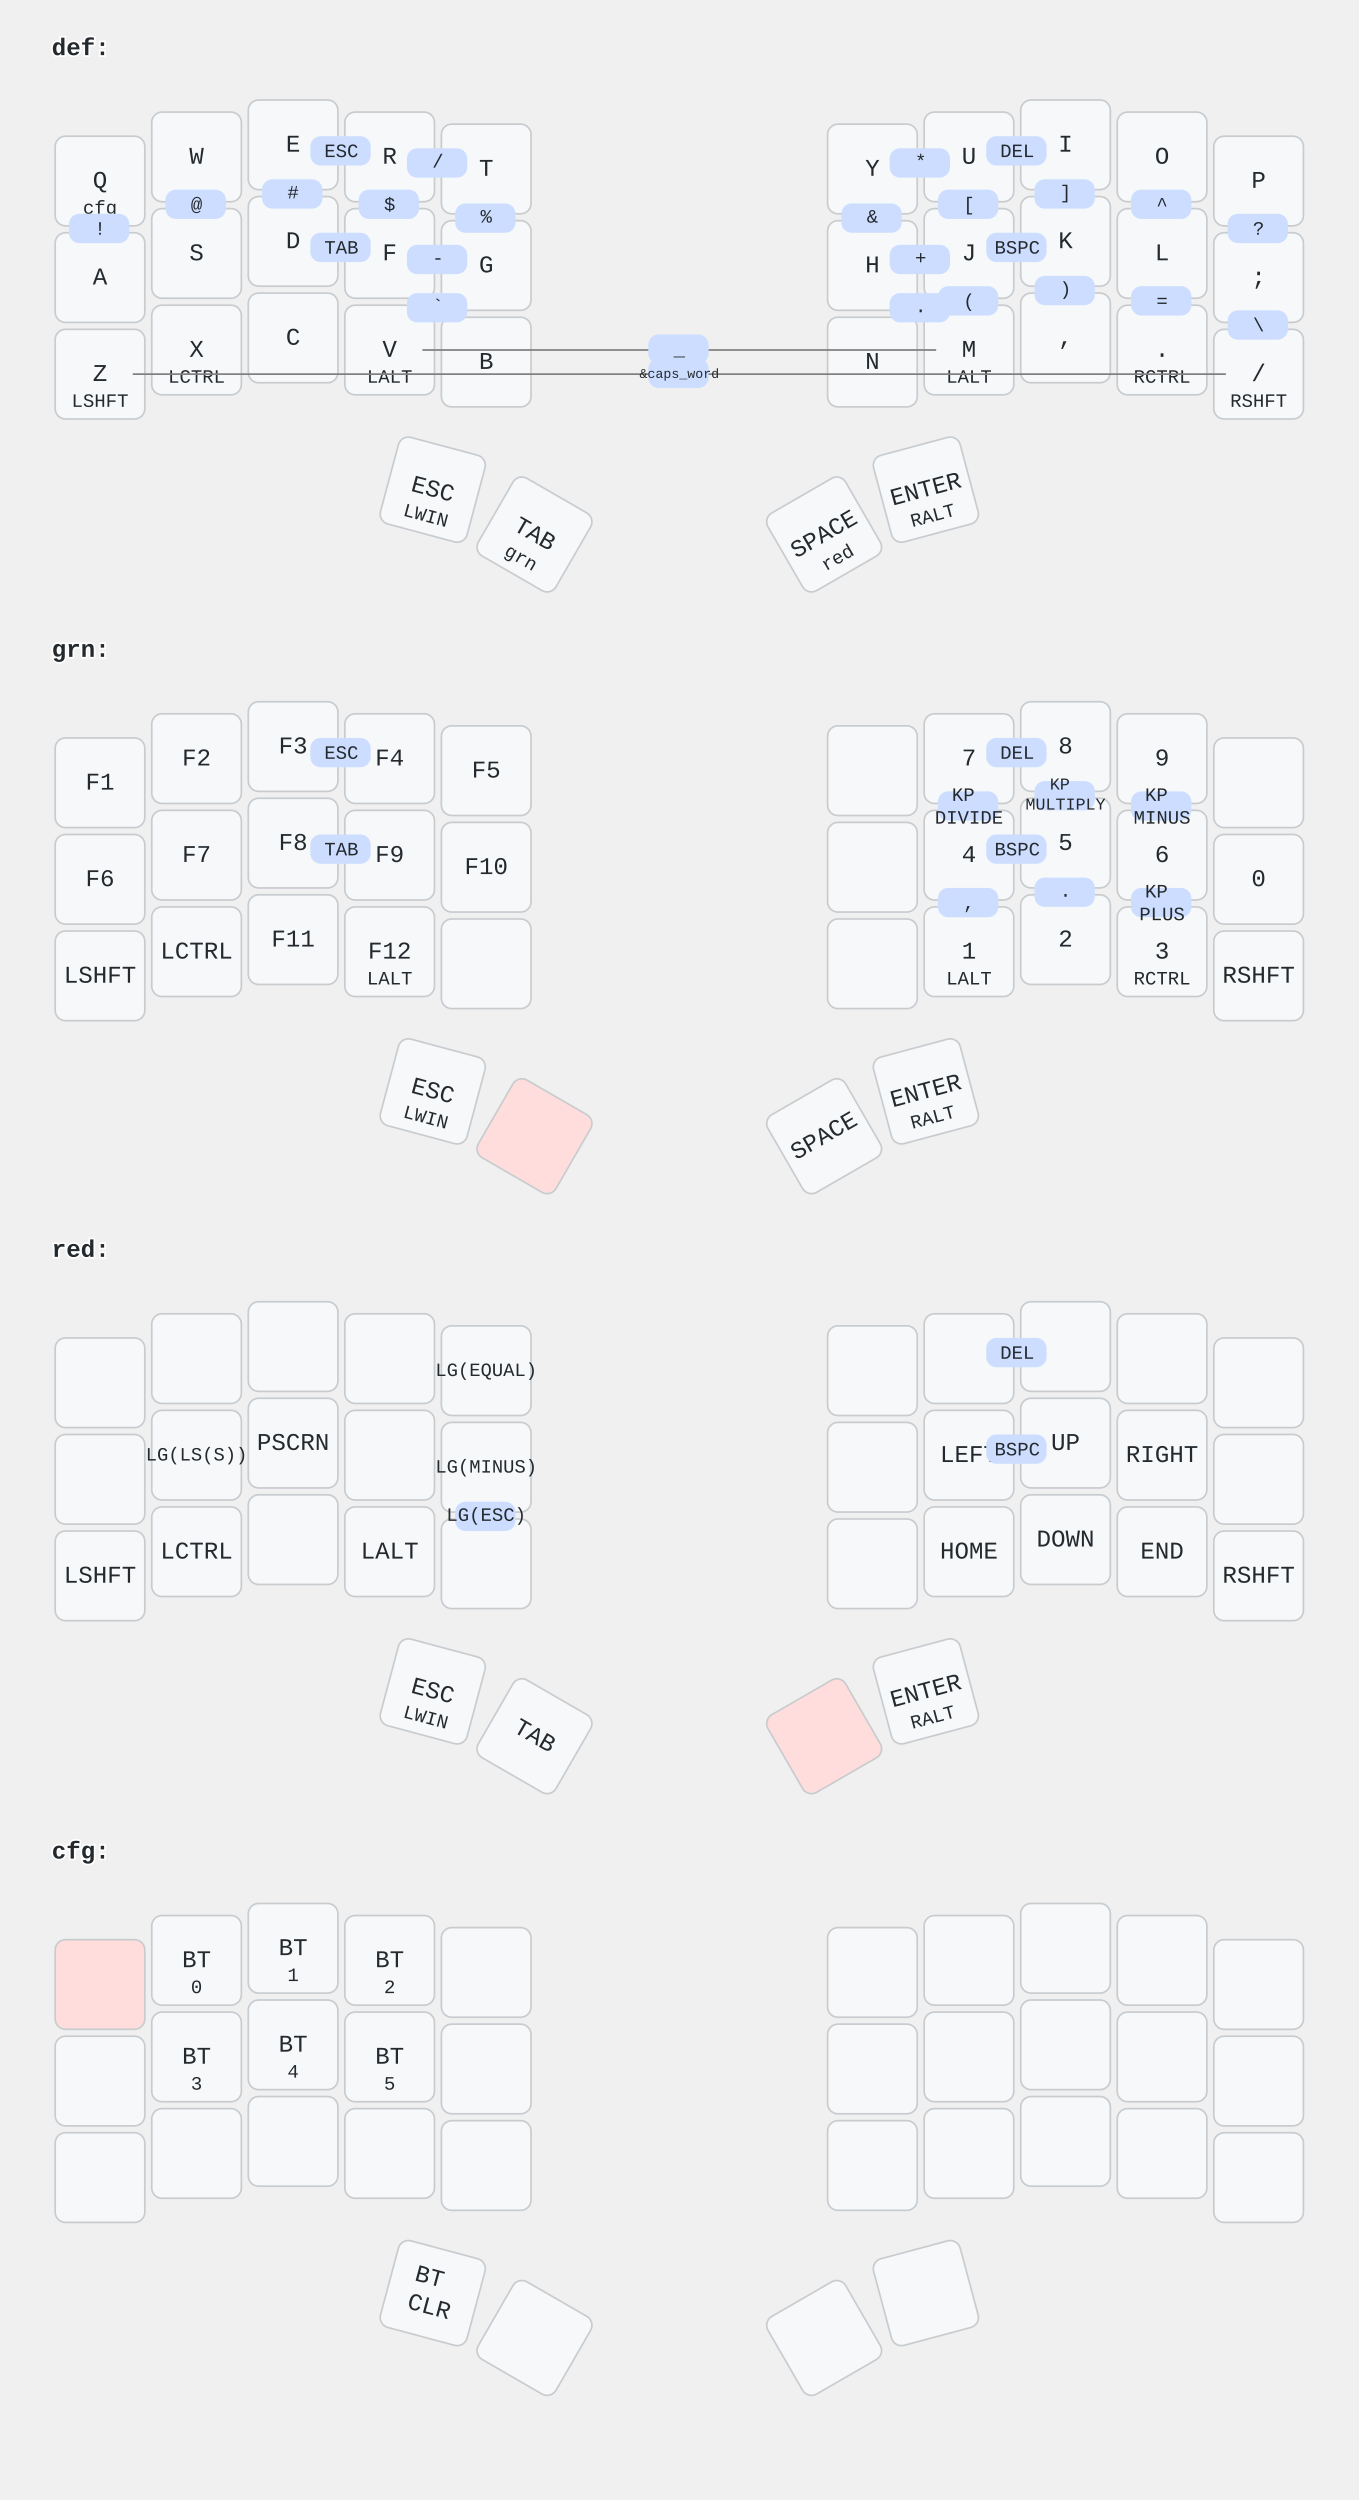
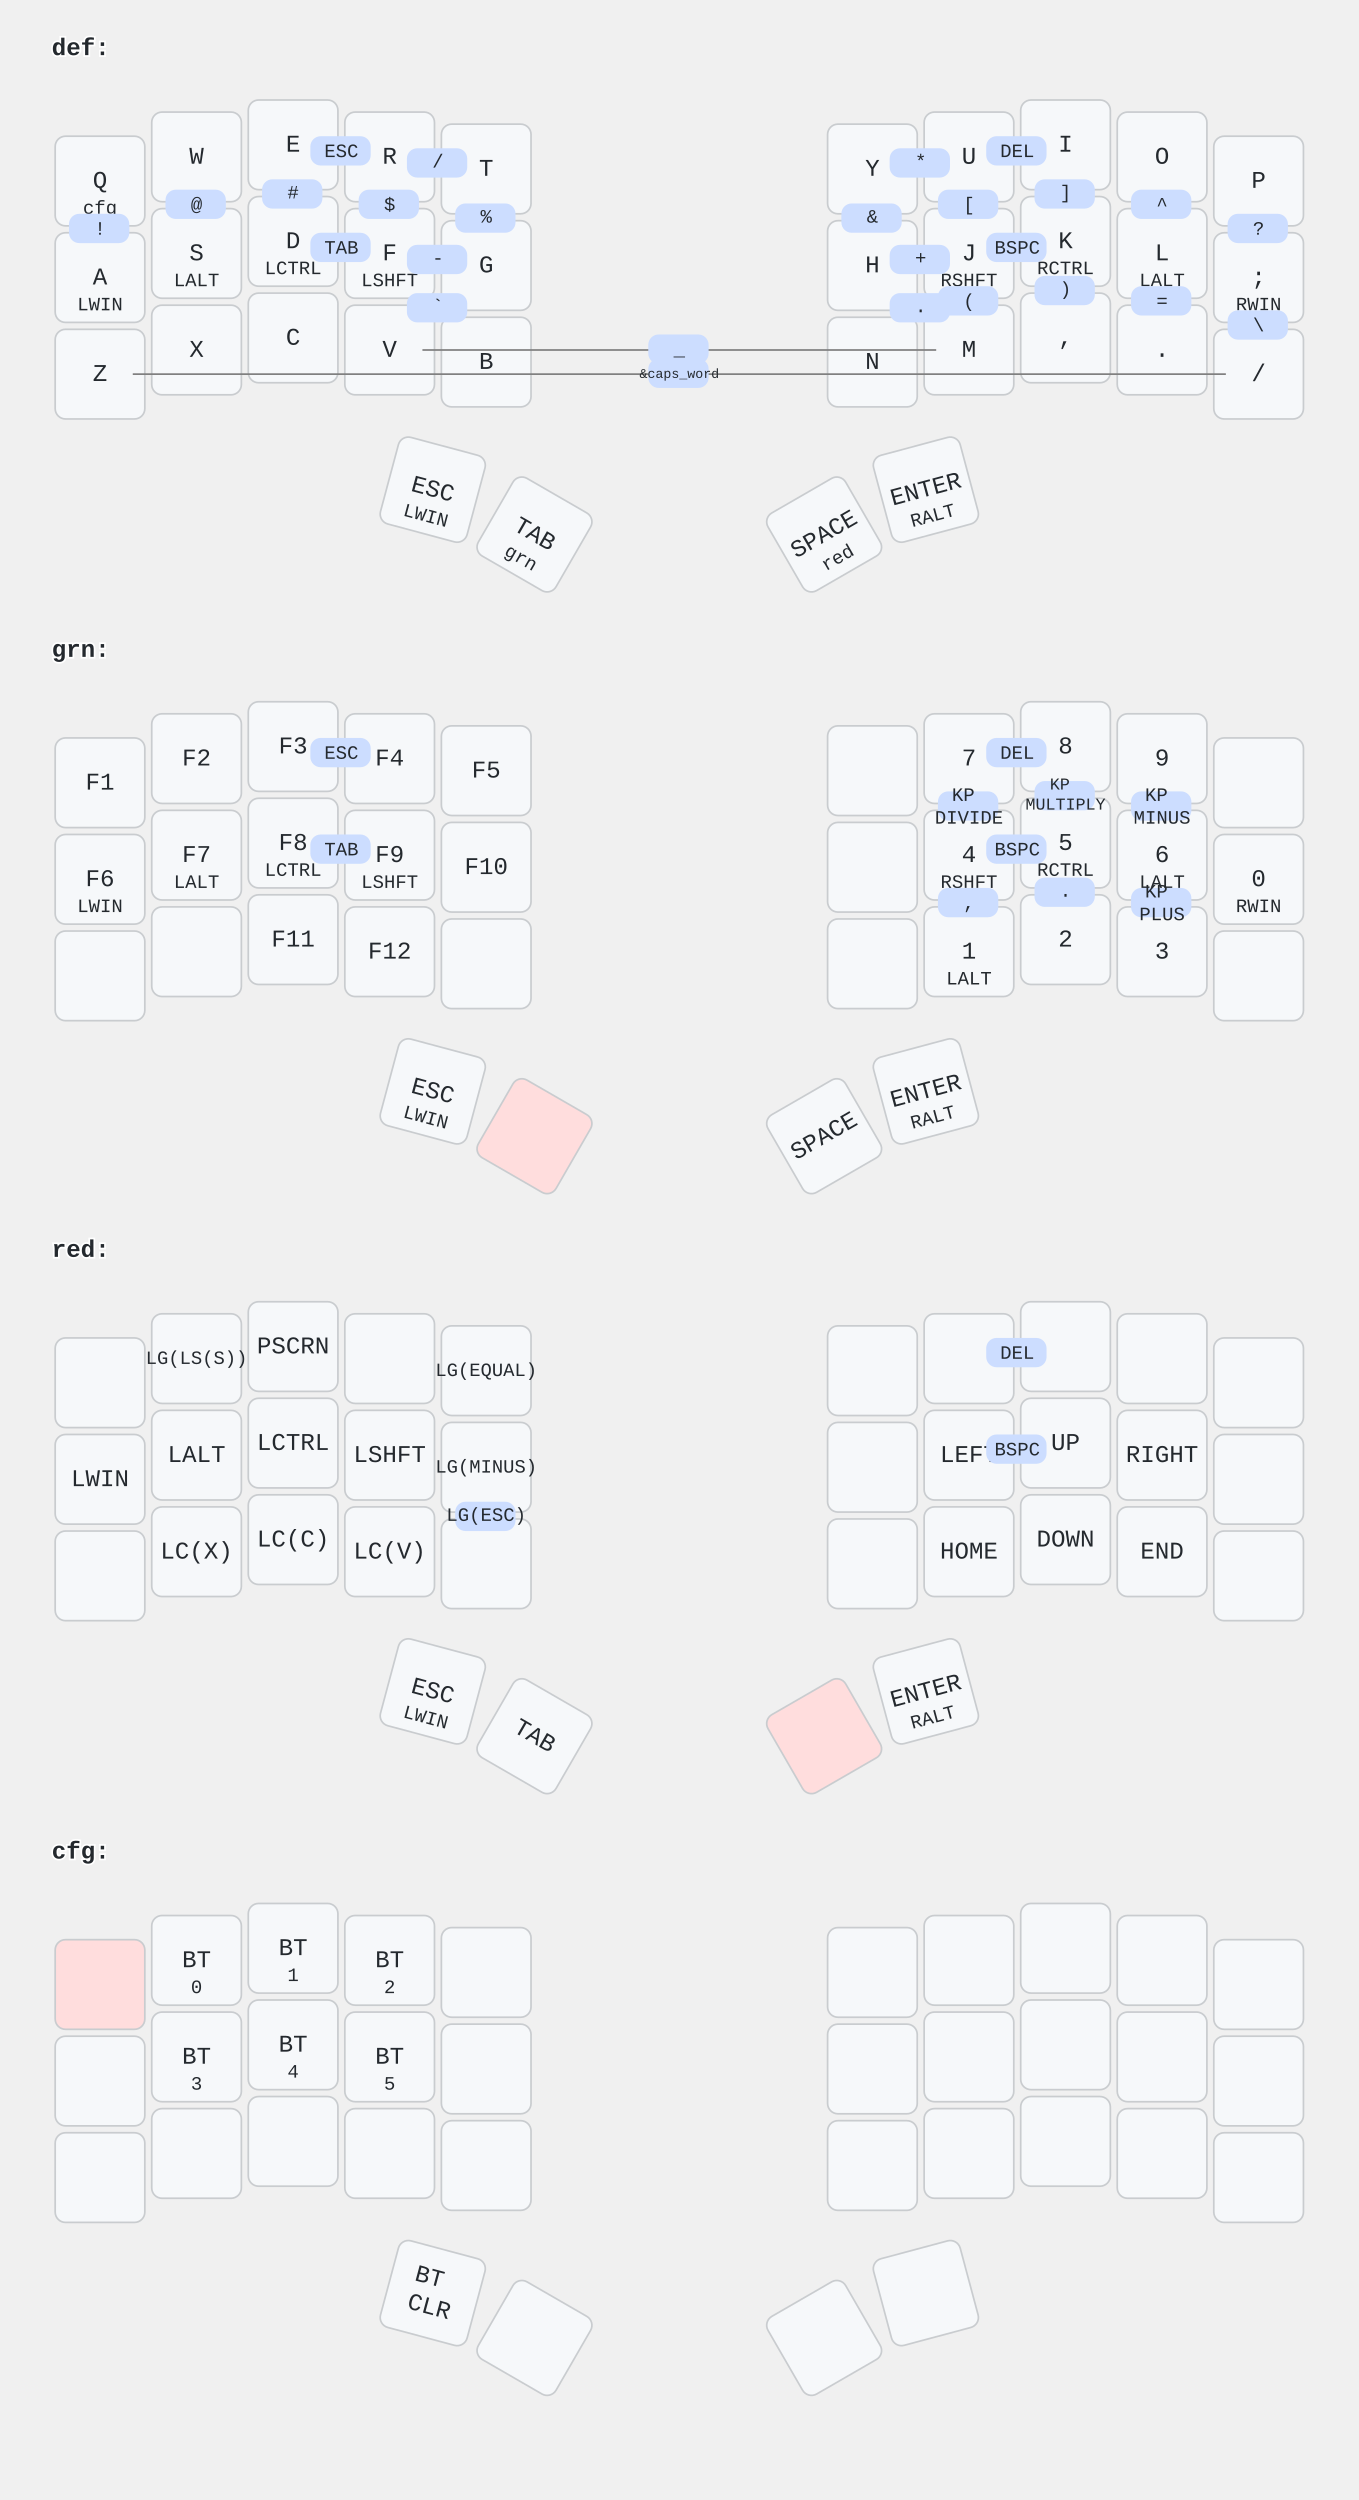
<svg xmlns="http://www.w3.org/2000/svg" width="788" height="1450" viewBox="0 0 788 1450" class="keymap">
  <style>/* inherit to force styles through use tags */
svg path {
    fill: inherit;
}

/* font and background color specifications */
svg.keymap {
    font-family: SFMono-Regular,Consolas,Liberation Mono,Menlo,monospace;
    font-size: 14px;
    font-kerning: normal;
    text-rendering: optimizeLegibility;
    fill: #24292e;
}

/* default key styling */
rect.key {
    fill: #f6f8fa;
    stroke: #c9cccf;
    stroke-width: 1;
}

/* default key side styling, only used is draw_key_sides is set */
rect.side {
    filter: brightness(90%);
}

/* color accent for combo boxes */
rect.combo, rect.combo-separate {
    fill: #cdf;
}

/* color accent for held keys */
rect.held, rect.combo.held {
    fill: #fdd;
}

/* color accent for ghost (optional) keys */
rect.ghost, rect.combo.ghost {
    stroke-dasharray: 4, 4;
    stroke-width: 2;
}

text {
    text-anchor: middle;
    dominant-baseline: middle;
}

/* styling for layer labels */
text.label {
    font-weight: bold;
    text-anchor: start;
    stroke: white;
    stroke-width: 2;
    paint-order: stroke;
}

/* styling for combo tap, and key hold/shifted label text */
text.combo, text.hold, text.shifted {
    font-size: 11px;
}

text.hold {
    text-anchor: middle;
    dominant-baseline: auto;
}

text.shifted {
    text-anchor: middle;
    dominant-baseline: hanging;
}

/* styling for hold/shifted label text in combo box */
text.combo.hold, text.combo.shifted {
    font-size: 8px;
}

/* lighter symbol for transparent keys */
text.trans {
    fill: #7b7e81;
}

/* styling for combo dendrons */
path.combo {
    stroke-width: 1;
    stroke: gray;
    fill: none;
}

/* Start Tabler Icons Cleanup */
/* cannot use height/width with glyphs */
.icon-tabler &gt; path {
    fill: inherit;
    stroke: inherit;
    stroke-width: 2;
}
/* hide tabler's default box */
.icon-tabler &gt; path[stroke="none"][fill="none"] {
    visibility: hidden;
}
/* End Tabler Icons Cleanup */
</style>
  <g transform="translate(30, 0)" class="layer-def">
    <text x="0" y="28" class="label">def:</text>
    <g transform="translate(0, 56)">
      <g transform="translate(28, 49)" class="key keypos-0">
        <rect rx="6" ry="6" x="-26" y="-26" width="52" height="52" class="key" />
        <text x="0" y="0" class="key tap">Q</text>
        <text x="0" y="19" class="key hold">cfg</text>
      </g>
      <g transform="translate(84, 35)" class="key keypos-1">
        <rect rx="6" ry="6" x="-26" y="-26" width="52" height="52" class="key" />
        <text x="0" y="0" class="key tap">W</text>
      </g>
      <g transform="translate(140, 28)" class="key keypos-2">
        <rect rx="6" ry="6" x="-26" y="-26" width="52" height="52" class="key" />
        <text x="0" y="0" class="key tap">E</text>
      </g>
      <g transform="translate(196, 35)" class="key keypos-3">
        <rect rx="6" ry="6" x="-26" y="-26" width="52" height="52" class="key" />
        <text x="0" y="0" class="key tap">R</text>
      </g>
      <g transform="translate(252, 42)" class="key keypos-4">
        <rect rx="6" ry="6" x="-26" y="-26" width="52" height="52" class="key" />
        <text x="0" y="0" class="key tap">T</text>
      </g>
      <g transform="translate(476, 42)" class="key keypos-5">
        <rect rx="6" ry="6" x="-26" y="-26" width="52" height="52" class="key" />
        <text x="0" y="0" class="key tap">Y</text>
      </g>
      <g transform="translate(532, 35)" class="key keypos-6">
        <rect rx="6" ry="6" x="-26" y="-26" width="52" height="52" class="key" />
        <text x="0" y="0" class="key tap">U</text>
      </g>
      <g transform="translate(588, 28)" class="key keypos-7">
        <rect rx="6" ry="6" x="-26" y="-26" width="52" height="52" class="key" />
        <text x="0" y="0" class="key tap">I</text>
      </g>
      <g transform="translate(644, 35)" class="key keypos-8">
        <rect rx="6" ry="6" x="-26" y="-26" width="52" height="52" class="key" />
        <text x="0" y="0" class="key tap">O</text>
      </g>
      <g transform="translate(700, 49)" class="key keypos-9">
        <rect rx="6" ry="6" x="-26" y="-26" width="52" height="52" class="key" />
        <text x="0" y="0" class="key tap">P</text>
      </g>
      <g transform="translate(28, 105)" class="key keypos-10">
        <rect rx="6" ry="6" x="-26" y="-26" width="52" height="52" class="key" />
        <text x="0" y="0" class="key tap">A</text>
+         <text x="0" y="19" class="key hold">LWIN</text>
      </g>
      <g transform="translate(84, 91)" class="key keypos-11">
        <rect rx="6" ry="6" x="-26" y="-26" width="52" height="52" class="key" />
        <text x="0" y="0" class="key tap">S</text>
+         <text x="0" y="19" class="key hold">LALT</text>
      </g>
      <g transform="translate(140, 84)" class="key keypos-12">
        <rect rx="6" ry="6" x="-26" y="-26" width="52" height="52" class="key" />
        <text x="0" y="0" class="key tap">D</text>
+         <text x="0" y="19" class="key hold">LCTRL</text>
      </g>
      <g transform="translate(196, 91)" class="key keypos-13">
        <rect rx="6" ry="6" x="-26" y="-26" width="52" height="52" class="key" />
        <text x="0" y="0" class="key tap">F</text>
+         <text x="0" y="19" class="key hold">LSHFT</text>
      </g>
      <g transform="translate(252, 98)" class="key keypos-14">
        <rect rx="6" ry="6" x="-26" y="-26" width="52" height="52" class="key" />
        <text x="0" y="0" class="key tap">G</text>
      </g>
      <g transform="translate(476, 98)" class="key keypos-15">
        <rect rx="6" ry="6" x="-26" y="-26" width="52" height="52" class="key" />
        <text x="0" y="0" class="key tap">H</text>
      </g>
      <g transform="translate(532, 91)" class="key keypos-16">
        <rect rx="6" ry="6" x="-26" y="-26" width="52" height="52" class="key" />
        <text x="0" y="0" class="key tap">J</text>
+         <text x="0" y="19" class="key hold">RSHFT</text>
      </g>
      <g transform="translate(588, 84)" class="key keypos-17">
        <rect rx="6" ry="6" x="-26" y="-26" width="52" height="52" class="key" />
        <text x="0" y="0" class="key tap">K</text>
+         <text x="0" y="19" class="key hold">RCTRL</text>
      </g>
      <g transform="translate(644, 91)" class="key keypos-18">
        <rect rx="6" ry="6" x="-26" y="-26" width="52" height="52" class="key" />
        <text x="0" y="0" class="key tap">L</text>
+         <text x="0" y="19" class="key hold">LALT</text>
      </g>
      <g transform="translate(700, 105)" class="key keypos-19">
        <rect rx="6" ry="6" x="-26" y="-26" width="52" height="52" class="key" />
        <text x="0" y="0" class="key tap">;</text>
+         <text x="0" y="19" class="key hold">RWIN</text>
      </g>
      <g transform="translate(28, 161)" class="key keypos-20">
        <rect rx="6" ry="6" x="-26" y="-26" width="52" height="52" class="key" />
        <text x="0" y="0" class="key tap">Z</text>
-         <text x="0" y="19" class="key hold">LSHFT</text>
      </g>
      <g transform="translate(84, 147)" class="key keypos-21">
        <rect rx="6" ry="6" x="-26" y="-26" width="52" height="52" class="key" />
        <text x="0" y="0" class="key tap">X</text>
-         <text x="0" y="19" class="key hold">LCTRL</text>
      </g>
      <g transform="translate(140, 140)" class="key keypos-22">
        <rect rx="6" ry="6" x="-26" y="-26" width="52" height="52" class="key" />
        <text x="0" y="0" class="key tap">C</text>
      </g>
      <g transform="translate(196, 147)" class="key keypos-23">
        <rect rx="6" ry="6" x="-26" y="-26" width="52" height="52" class="key" />
        <text x="0" y="0" class="key tap">V</text>
-         <text x="0" y="19" class="key hold">LALT</text>
      </g>
      <g transform="translate(252, 154)" class="key keypos-24">
        <rect rx="6" ry="6" x="-26" y="-26" width="52" height="52" class="key" />
        <text x="0" y="0" class="key tap">B</text>
      </g>
      <g transform="translate(476, 154)" class="key keypos-25">
        <rect rx="6" ry="6" x="-26" y="-26" width="52" height="52" class="key" />
        <text x="0" y="0" class="key tap">N</text>
      </g>
      <g transform="translate(532, 147)" class="key keypos-26">
        <rect rx="6" ry="6" x="-26" y="-26" width="52" height="52" class="key" />
        <text x="0" y="0" class="key tap">M</text>
-         <text x="0" y="19" class="key hold">LALT</text>
      </g>
      <g transform="translate(588, 140)" class="key keypos-27">
        <rect rx="6" ry="6" x="-26" y="-26" width="52" height="52" class="key" />
        <text x="0" y="0" class="key tap">,</text>
      </g>
      <g transform="translate(644, 147)" class="key keypos-28">
        <rect rx="6" ry="6" x="-26" y="-26" width="52" height="52" class="key" />
        <text x="0" y="0" class="key tap">.</text>
-         <text x="0" y="19" class="key hold">RCTRL</text>
      </g>
      <g transform="translate(700, 161)" class="key keypos-29">
        <rect rx="6" ry="6" x="-26" y="-26" width="52" height="52" class="key" />
        <text x="0" y="0" class="key tap">/</text>
-         <text x="0" y="19" class="key hold">RSHFT</text>
      </g>
      <g transform="translate(221, 228) rotate(15.0)" class="key keypos-30">
        <rect rx="6" ry="6" x="-26" y="-26" width="52" height="52" class="key" />
        <text x="0" y="0" class="key tap">ESC</text>
        <text x="0" y="19" class="key hold">LWIN</text>
      </g>
      <g transform="translate(280, 254) rotate(30.0)" class="key keypos-31">
        <rect rx="6" ry="6" x="-26" y="-26" width="52" height="52" class="key" />
        <text x="0" y="0" class="key tap">TAB</text>
        <text x="0" y="19" class="key hold">grn</text>
      </g>
      <g transform="translate(448, 254) rotate(-30.0)" class="key keypos-32">
        <rect rx="6" ry="6" x="-26" y="-26" width="52" height="52" class="key" />
        <text x="0" y="0" class="key tap">SPACE</text>
        <text x="0" y="19" class="key hold">red</text>
      </g>
      <g transform="translate(507, 228) rotate(-15.0)" class="key keypos-33">
        <rect rx="6" ry="6" x="-26" y="-26" width="52" height="52" class="key" />
        <text x="0" y="0" class="key tap">ENTER</text>
        <text x="0" y="19" class="key hold">RALT</text>
      </g>
      <g class="combo combopos-0">
        <path d="M364,161 l-317,0" class="combo" />
        <path d="M364,161 l317,0" class="combo" />
        <rect rx="6" ry="6" x="346" y="152" width="35" height="17" class="combo" />
        <text x="364" y="161" class="combo tap">
          <tspan style="font-size: 70%">&amp;caps_word</tspan>
        </text>
      </g>
      <g class="combo combopos-1">
        <path d="M364,147 l-149,0" class="combo" />
        <path d="M364,147 l149,0" class="combo" />
        <rect rx="6" ry="6" x="346" y="138" width="35" height="17" class="combo" />
        <text x="364" y="147" class="combo tap">_</text>
      </g>
      <g class="combo combopos-2">
        <rect rx="6" ry="6" x="150" y="23" width="35" height="17" class="combo" />
        <text x="168" y="32" class="combo tap">ESC</text>
      </g>
      <g class="combo combopos-3">
        <rect rx="6" ry="6" x="150" y="79" width="35" height="17" class="combo" />
        <text x="168" y="88" class="combo tap">TAB</text>
      </g>
      <g class="combo combopos-4">
        <rect rx="6" ry="6" x="542" y="23" width="35" height="17" class="combo" />
        <text x="560" y="32" class="combo tap">DEL</text>
      </g>
      <g class="combo combopos-5">
        <rect rx="6" ry="6" x="542" y="79" width="35" height="17" class="combo" />
        <text x="560" y="88" class="combo tap">BSPC</text>
      </g>
      <g class="combo combopos-6">
        <rect rx="6" ry="6" x="514" y="54" width="35" height="17" class="combo" />
        <text x="532" y="63" class="combo tap">[</text>
      </g>
      <g class="combo combopos-7">
        <rect rx="6" ry="6" x="570" y="48" width="35" height="17" class="combo" />
        <text x="588" y="56" class="combo tap">]</text>
      </g>
      <g class="combo combopos-8">
        <rect rx="6" ry="6" x="514" y="110" width="35" height="17" class="combo" />
        <text x="532" y="119" class="combo tap">(</text>
      </g>
      <g class="combo combopos-9">
        <rect rx="6" ry="6" x="570" y="104" width="35" height="17" class="combo" />
        <text x="588" y="112" class="combo tap">)</text>
      </g>
      <g class="combo combopos-10">
        <rect rx="6" ry="6" x="10" y="68" width="35" height="17" class="combo" />
        <text x="28" y="77" class="combo tap">!</text>
      </g>
      <g class="combo combopos-11">
        <rect rx="6" ry="6" x="66" y="54" width="35" height="17" class="combo" />
        <text x="84" y="63" class="combo tap">@</text>
      </g>
      <g class="combo combopos-12">
        <rect rx="6" ry="6" x="122" y="48" width="35" height="17" class="combo" />
        <text x="140" y="56" class="combo tap">#</text>
      </g>
      <g class="combo combopos-13">
        <rect rx="6" ry="6" x="178" y="54" width="35" height="17" class="combo" />
        <text x="196" y="63" class="combo tap">$</text>
      </g>
      <g class="combo combopos-14">
        <rect rx="6" ry="6" x="234" y="62" width="35" height="17" class="combo" />
        <text x="252" y="70" class="combo tap">%</text>
      </g>
      <g class="combo combopos-15">
        <rect rx="6" ry="6" x="458" y="62" width="35" height="17" class="combo" />
        <text x="476" y="70" class="combo tap">&amp;</text>
      </g>
      <g class="combo combopos-16">
        <rect rx="6" ry="6" x="626" y="54" width="35" height="17" class="combo" />
        <text x="644" y="63" class="combo tap">^</text>
      </g>
      <g class="combo combopos-17">
        <rect rx="6" ry="6" x="682" y="68" width="35" height="17" class="combo" />
        <text x="700" y="77" class="combo tap">?</text>
      </g>
      <g class="combo combopos-18">
        <rect rx="6" ry="6" x="626" y="110" width="35" height="17" class="combo" />
        <text x="644" y="119" class="combo tap">=</text>
      </g>
      <g class="combo combopos-19">
        <rect rx="6" ry="6" x="682" y="124" width="35" height="17" class="combo" />
        <text x="700" y="133" class="combo tap">\</text>
      </g>
      <g class="combo combopos-20">
        <rect rx="6" ry="6" x="206" y="30" width="35" height="17" class="combo" />
        <text x="224" y="38" class="combo tap">/</text>
      </g>
      <g class="combo combopos-21">
        <rect rx="6" ry="6" x="486" y="30" width="35" height="17" class="combo" />
        <text x="504" y="38" class="combo tap">*</text>
      </g>
      <g class="combo combopos-22">
        <rect rx="6" ry="6" x="206" y="86" width="35" height="17" class="combo" />
        <text x="224" y="94" class="combo tap">-</text>
      </g>
      <g class="combo combopos-23">
        <rect rx="6" ry="6" x="486" y="86" width="35" height="17" class="combo" />
        <text x="504" y="94" class="combo tap">+</text>
      </g>
      <g class="combo combopos-24">
        <rect rx="6" ry="6" x="206" y="114" width="35" height="17" class="combo" />
        <text x="224" y="122" class="combo tap">`</text>
      </g>
      <g class="combo combopos-25">
        <rect rx="6" ry="6" x="486" y="114" width="35" height="17" class="combo" />
        <text x="504" y="122" class="combo tap">.</text>
      </g>
    </g>
  </g>
  <g transform="translate(30, 349)" class="layer-grn">
    <text x="0" y="28" class="label">grn:</text>
    <g transform="translate(0, 56)">
      <g transform="translate(28, 49)" class="key keypos-0">
        <rect rx="6" ry="6" x="-26" y="-26" width="52" height="52" class="key" />
        <text x="0" y="0" class="key tap">F1</text>
      </g>
      <g transform="translate(84, 35)" class="key keypos-1">
        <rect rx="6" ry="6" x="-26" y="-26" width="52" height="52" class="key" />
        <text x="0" y="0" class="key tap">F2</text>
      </g>
      <g transform="translate(140, 28)" class="key keypos-2">
        <rect rx="6" ry="6" x="-26" y="-26" width="52" height="52" class="key" />
        <text x="0" y="0" class="key tap">F3</text>
      </g>
      <g transform="translate(196, 35)" class="key keypos-3">
        <rect rx="6" ry="6" x="-26" y="-26" width="52" height="52" class="key" />
        <text x="0" y="0" class="key tap">F4</text>
      </g>
      <g transform="translate(252, 42)" class="key keypos-4">
        <rect rx="6" ry="6" x="-26" y="-26" width="52" height="52" class="key" />
        <text x="0" y="0" class="key tap">F5</text>
      </g>
      <g transform="translate(476, 42)" class="key keypos-5">
        <rect rx="6" ry="6" x="-26" y="-26" width="52" height="52" class="key" />
      </g>
      <g transform="translate(532, 35)" class="key keypos-6">
        <rect rx="6" ry="6" x="-26" y="-26" width="52" height="52" class="key" />
        <text x="0" y="0" class="key tap">7</text>
      </g>
      <g transform="translate(588, 28)" class="key keypos-7">
        <rect rx="6" ry="6" x="-26" y="-26" width="52" height="52" class="key" />
        <text x="0" y="0" class="key tap">8</text>
      </g>
      <g transform="translate(644, 35)" class="key keypos-8">
        <rect rx="6" ry="6" x="-26" y="-26" width="52" height="52" class="key" />
        <text x="0" y="0" class="key tap">9</text>
      </g>
      <g transform="translate(700, 49)" class="key keypos-9">
        <rect rx="6" ry="6" x="-26" y="-26" width="52" height="52" class="key" />
      </g>
      <g transform="translate(28, 105)" class="key keypos-10">
        <rect rx="6" ry="6" x="-26" y="-26" width="52" height="52" class="key" />
        <text x="0" y="0" class="key tap">F6</text>
+         <text x="0" y="19" class="key hold">LWIN</text>
      </g>
      <g transform="translate(84, 91)" class="key keypos-11">
        <rect rx="6" ry="6" x="-26" y="-26" width="52" height="52" class="key" />
        <text x="0" y="0" class="key tap">F7</text>
+         <text x="0" y="19" class="key hold">LALT</text>
      </g>
      <g transform="translate(140, 84)" class="key keypos-12">
        <rect rx="6" ry="6" x="-26" y="-26" width="52" height="52" class="key" />
        <text x="0" y="0" class="key tap">F8</text>
+         <text x="0" y="19" class="key hold">LCTRL</text>
      </g>
      <g transform="translate(196, 91)" class="key keypos-13">
        <rect rx="6" ry="6" x="-26" y="-26" width="52" height="52" class="key" />
        <text x="0" y="0" class="key tap">F9</text>
+         <text x="0" y="19" class="key hold">LSHFT</text>
      </g>
      <g transform="translate(252, 98)" class="key keypos-14">
        <rect rx="6" ry="6" x="-26" y="-26" width="52" height="52" class="key" />
        <text x="0" y="0" class="key tap">F10</text>
      </g>
      <g transform="translate(476, 98)" class="key keypos-15">
        <rect rx="6" ry="6" x="-26" y="-26" width="52" height="52" class="key" />
      </g>
      <g transform="translate(532, 91)" class="key keypos-16">
        <rect rx="6" ry="6" x="-26" y="-26" width="52" height="52" class="key" />
        <text x="0" y="0" class="key tap">4</text>
+         <text x="0" y="19" class="key hold">RSHFT</text>
      </g>
      <g transform="translate(588, 84)" class="key keypos-17">
        <rect rx="6" ry="6" x="-26" y="-26" width="52" height="52" class="key" />
        <text x="0" y="0" class="key tap">5</text>
+         <text x="0" y="19" class="key hold">RCTRL</text>
      </g>
      <g transform="translate(644, 91)" class="key keypos-18">
        <rect rx="6" ry="6" x="-26" y="-26" width="52" height="52" class="key" />
        <text x="0" y="0" class="key tap">6</text>
+         <text x="0" y="19" class="key hold">LALT</text>
      </g>
      <g transform="translate(700, 105)" class="key keypos-19">
        <rect rx="6" ry="6" x="-26" y="-26" width="52" height="52" class="key" />
        <text x="0" y="0" class="key tap">0</text>
+         <text x="0" y="19" class="key hold">RWIN</text>
      </g>
      <g transform="translate(28, 161)" class="key keypos-20">
        <rect rx="6" ry="6" x="-26" y="-26" width="52" height="52" class="key" />
-         <text x="0" y="0" class="key tap">LSHFT</text>
      </g>
      <g transform="translate(84, 147)" class="key keypos-21">
        <rect rx="6" ry="6" x="-26" y="-26" width="52" height="52" class="key" />
-         <text x="0" y="0" class="key tap">LCTRL</text>
      </g>
      <g transform="translate(140, 140)" class="key keypos-22">
        <rect rx="6" ry="6" x="-26" y="-26" width="52" height="52" class="key" />
        <text x="0" y="0" class="key tap">F11</text>
      </g>
      <g transform="translate(196, 147)" class="key keypos-23">
        <rect rx="6" ry="6" x="-26" y="-26" width="52" height="52" class="key" />
        <text x="0" y="0" class="key tap">F12</text>
-         <text x="0" y="19" class="key hold">LALT</text>
      </g>
      <g transform="translate(252, 154)" class="key keypos-24">
        <rect rx="6" ry="6" x="-26" y="-26" width="52" height="52" class="key" />
      </g>
      <g transform="translate(476, 154)" class="key keypos-25">
        <rect rx="6" ry="6" x="-26" y="-26" width="52" height="52" class="key" />
      </g>
      <g transform="translate(532, 147)" class="key keypos-26">
        <rect rx="6" ry="6" x="-26" y="-26" width="52" height="52" class="key" />
        <text x="0" y="0" class="key tap">1</text>
        <text x="0" y="19" class="key hold">LALT</text>
      </g>
      <g transform="translate(588, 140)" class="key keypos-27">
        <rect rx="6" ry="6" x="-26" y="-26" width="52" height="52" class="key" />
        <text x="0" y="0" class="key tap">2</text>
      </g>
      <g transform="translate(644, 147)" class="key keypos-28">
        <rect rx="6" ry="6" x="-26" y="-26" width="52" height="52" class="key" />
        <text x="0" y="0" class="key tap">3</text>
-         <text x="0" y="19" class="key hold">RCTRL</text>
      </g>
      <g transform="translate(700, 161)" class="key keypos-29">
        <rect rx="6" ry="6" x="-26" y="-26" width="52" height="52" class="key" />
-         <text x="0" y="0" class="key tap">RSHFT</text>
      </g>
      <g transform="translate(221, 228) rotate(15.0)" class="key keypos-30">
        <rect rx="6" ry="6" x="-26" y="-26" width="52" height="52" class="key" />
        <text x="0" y="0" class="key tap">ESC</text>
        <text x="0" y="19" class="key hold">LWIN</text>
      </g>
      <g transform="translate(280, 254) rotate(30.0)" class="key held keypos-31">
        <rect rx="6" ry="6" x="-26" y="-26" width="52" height="52" class="key held" />
      </g>
      <g transform="translate(448, 254) rotate(-30.0)" class="key keypos-32">
        <rect rx="6" ry="6" x="-26" y="-26" width="52" height="52" class="key" />
        <text x="0" y="0" class="key tap">SPACE</text>
      </g>
      <g transform="translate(507, 228) rotate(-15.0)" class="key keypos-33">
        <rect rx="6" ry="6" x="-26" y="-26" width="52" height="52" class="key" />
        <text x="0" y="0" class="key tap">ENTER</text>
        <text x="0" y="19" class="key hold">RALT</text>
      </g>
      <g class="combo combopos-0">
        <rect rx="6" ry="6" x="150" y="23" width="35" height="17" class="combo" />
        <text x="168" y="32" class="combo tap">ESC</text>
      </g>
      <g class="combo combopos-1">
        <rect rx="6" ry="6" x="150" y="79" width="35" height="17" class="combo" />
        <text x="168" y="88" class="combo tap">TAB</text>
      </g>
      <g class="combo combopos-2">
        <rect rx="6" ry="6" x="542" y="23" width="35" height="17" class="combo" />
        <text x="560" y="32" class="combo tap">DEL</text>
      </g>
      <g class="combo combopos-3">
        <rect rx="6" ry="6" x="542" y="79" width="35" height="17" class="combo" />
        <text x="560" y="88" class="combo tap">BSPC</text>
      </g>
      <g class="combo combopos-4">
        <rect rx="6" ry="6" x="514" y="54" width="35" height="17" class="combo" />
        <text x="532" y="63" class="combo tap">
          <tspan x="532" dy="-0.6em">KP</tspan>
          <tspan x="532" dy="1.2em">DIVIDE</tspan>
        </text>
      </g>
      <g class="combo combopos-5">
        <rect rx="6" ry="6" x="570" y="48" width="35" height="17" class="combo" />
        <text x="588" y="56" class="combo tap">
          <tspan x="588" dy="-0.6em" style="font-size: 88%">KP</tspan>
          <tspan x="588" dy="1.2em" style="font-size: 88%">MULTIPLY</tspan>
        </text>
      </g>
      <g class="combo combopos-6">
        <rect rx="6" ry="6" x="626" y="54" width="35" height="17" class="combo" />
        <text x="644" y="63" class="combo tap">
          <tspan x="644" dy="-0.6em">KP</tspan>
          <tspan x="644" dy="1.2em">MINUS</tspan>
        </text>
      </g>
      <g class="combo combopos-7">
        <rect rx="6" ry="6" x="626" y="110" width="35" height="17" class="combo" />
        <text x="644" y="119" class="combo tap">
          <tspan x="644" dy="-0.6em">KP</tspan>
          <tspan x="644" dy="1.2em">PLUS</tspan>
        </text>
      </g>
      <g class="combo combopos-8">
        <rect rx="6" ry="6" x="514" y="110" width="35" height="17" class="combo" />
        <text x="532" y="119" class="combo tap">,</text>
      </g>
      <g class="combo combopos-9">
        <rect rx="6" ry="6" x="570" y="104" width="35" height="17" class="combo" />
        <text x="588" y="112" class="combo tap">.</text>
      </g>
    </g>
  </g>
  <g transform="translate(30, 697)" class="layer-red">
    <text x="0" y="28" class="label">red:</text>
    <g transform="translate(0, 56)">
      <g transform="translate(28, 49)" class="key keypos-0">
        <rect rx="6" ry="6" x="-26" y="-26" width="52" height="52" class="key" />
      </g>
      <g transform="translate(84, 35)" class="key keypos-1">
        <rect rx="6" ry="6" x="-26" y="-26" width="52" height="52" class="key" />
+         <text x="0" y="0" class="key tap">
+           <tspan style="font-size: 78%">LG(LS(S))</tspan>
+         </text>
      </g>
      <g transform="translate(140, 28)" class="key keypos-2">
        <rect rx="6" ry="6" x="-26" y="-26" width="52" height="52" class="key" />
+         <text x="0" y="0" class="key tap">PSCRN</text>
      </g>
      <g transform="translate(196, 35)" class="key keypos-3">
        <rect rx="6" ry="6" x="-26" y="-26" width="52" height="52" class="key" />
      </g>
      <g transform="translate(252, 42)" class="key keypos-4">
        <rect rx="6" ry="6" x="-26" y="-26" width="52" height="52" class="key" />
        <text x="0" y="0" class="key tap">
          <tspan style="font-size: 78%">LG(EQUAL)</tspan>
        </text>
      </g>
      <g transform="translate(476, 42)" class="key keypos-5">
        <rect rx="6" ry="6" x="-26" y="-26" width="52" height="52" class="key" />
      </g>
      <g transform="translate(532, 35)" class="key keypos-6">
        <rect rx="6" ry="6" x="-26" y="-26" width="52" height="52" class="key" />
      </g>
      <g transform="translate(588, 28)" class="key keypos-7">
        <rect rx="6" ry="6" x="-26" y="-26" width="52" height="52" class="key" />
      </g>
      <g transform="translate(644, 35)" class="key keypos-8">
        <rect rx="6" ry="6" x="-26" y="-26" width="52" height="52" class="key" />
      </g>
      <g transform="translate(700, 49)" class="key keypos-9">
        <rect rx="6" ry="6" x="-26" y="-26" width="52" height="52" class="key" />
      </g>
      <g transform="translate(28, 105)" class="key keypos-10">
        <rect rx="6" ry="6" x="-26" y="-26" width="52" height="52" class="key" />
+         <text x="0" y="0" class="key tap">LWIN</text>
      </g>
      <g transform="translate(84, 91)" class="key keypos-11">
        <rect rx="6" ry="6" x="-26" y="-26" width="52" height="52" class="key" />
-         <text x="0" y="0" class="key tap">
-           <tspan style="font-size: 78%">LG(LS(S))</tspan>
-         </text>
+         <text x="0" y="0" class="key tap">LALT</text>
      </g>
      <g transform="translate(140, 84)" class="key keypos-12">
        <rect rx="6" ry="6" x="-26" y="-26" width="52" height="52" class="key" />
-         <text x="0" y="0" class="key tap">PSCRN</text>
+         <text x="0" y="0" class="key tap">LCTRL</text>
      </g>
      <g transform="translate(196, 91)" class="key keypos-13">
        <rect rx="6" ry="6" x="-26" y="-26" width="52" height="52" class="key" />
+         <text x="0" y="0" class="key tap">LSHFT</text>
      </g>
      <g transform="translate(252, 98)" class="key keypos-14">
        <rect rx="6" ry="6" x="-26" y="-26" width="52" height="52" class="key" />
        <text x="0" y="0" class="key tap">
          <tspan style="font-size: 78%">LG(MINUS)</tspan>
        </text>
      </g>
      <g transform="translate(476, 98)" class="key keypos-15">
        <rect rx="6" ry="6" x="-26" y="-26" width="52" height="52" class="key" />
      </g>
      <g transform="translate(532, 91)" class="key keypos-16">
        <rect rx="6" ry="6" x="-26" y="-26" width="52" height="52" class="key" />
        <text x="0" y="0" class="key tap">LEFT</text>
      </g>
      <g transform="translate(588, 84)" class="key keypos-17">
        <rect rx="6" ry="6" x="-26" y="-26" width="52" height="52" class="key" />
        <text x="0" y="0" class="key tap">UP</text>
      </g>
      <g transform="translate(644, 91)" class="key keypos-18">
        <rect rx="6" ry="6" x="-26" y="-26" width="52" height="52" class="key" />
        <text x="0" y="0" class="key tap">RIGHT</text>
      </g>
      <g transform="translate(700, 105)" class="key keypos-19">
        <rect rx="6" ry="6" x="-26" y="-26" width="52" height="52" class="key" />
      </g>
      <g transform="translate(28, 161)" class="key keypos-20">
        <rect rx="6" ry="6" x="-26" y="-26" width="52" height="52" class="key" />
-         <text x="0" y="0" class="key tap">LSHFT</text>
      </g>
      <g transform="translate(84, 147)" class="key keypos-21">
        <rect rx="6" ry="6" x="-26" y="-26" width="52" height="52" class="key" />
-         <text x="0" y="0" class="key tap">LCTRL</text>
+         <text x="0" y="0" class="key tap">LC(X)</text>
      </g>
      <g transform="translate(140, 140)" class="key keypos-22">
        <rect rx="6" ry="6" x="-26" y="-26" width="52" height="52" class="key" />
+         <text x="0" y="0" class="key tap">LC(C)</text>
      </g>
      <g transform="translate(196, 147)" class="key keypos-23">
        <rect rx="6" ry="6" x="-26" y="-26" width="52" height="52" class="key" />
-         <text x="0" y="0" class="key tap">LALT</text>
+         <text x="0" y="0" class="key tap">LC(V)</text>
      </g>
      <g transform="translate(252, 154)" class="key keypos-24">
        <rect rx="6" ry="6" x="-26" y="-26" width="52" height="52" class="key" />
      </g>
      <g transform="translate(476, 154)" class="key keypos-25">
        <rect rx="6" ry="6" x="-26" y="-26" width="52" height="52" class="key" />
      </g>
      <g transform="translate(532, 147)" class="key keypos-26">
        <rect rx="6" ry="6" x="-26" y="-26" width="52" height="52" class="key" />
        <text x="0" y="0" class="key tap">HOME</text>
      </g>
      <g transform="translate(588, 140)" class="key keypos-27">
        <rect rx="6" ry="6" x="-26" y="-26" width="52" height="52" class="key" />
        <text x="0" y="0" class="key tap">DOWN</text>
      </g>
      <g transform="translate(644, 147)" class="key keypos-28">
        <rect rx="6" ry="6" x="-26" y="-26" width="52" height="52" class="key" />
        <text x="0" y="0" class="key tap">END</text>
      </g>
      <g transform="translate(700, 161)" class="key keypos-29">
        <rect rx="6" ry="6" x="-26" y="-26" width="52" height="52" class="key" />
-         <text x="0" y="0" class="key tap">RSHFT</text>
      </g>
      <g transform="translate(221, 228) rotate(15.0)" class="key keypos-30">
        <rect rx="6" ry="6" x="-26" y="-26" width="52" height="52" class="key" />
        <text x="0" y="0" class="key tap">ESC</text>
        <text x="0" y="19" class="key hold">LWIN</text>
      </g>
      <g transform="translate(280, 254) rotate(30.0)" class="key keypos-31">
        <rect rx="6" ry="6" x="-26" y="-26" width="52" height="52" class="key" />
        <text x="0" y="0" class="key tap">TAB</text>
      </g>
      <g transform="translate(448, 254) rotate(-30.0)" class="key held keypos-32">
        <rect rx="6" ry="6" x="-26" y="-26" width="52" height="52" class="key held" />
      </g>
      <g transform="translate(507, 228) rotate(-15.0)" class="key keypos-33">
        <rect rx="6" ry="6" x="-26" y="-26" width="52" height="52" class="key" />
        <text x="0" y="0" class="key tap">ENTER</text>
        <text x="0" y="19" class="key hold">RALT</text>
      </g>
      <g class="combo combopos-0">
        <rect rx="6" ry="6" x="542" y="23" width="35" height="17" class="combo" />
        <text x="560" y="32" class="combo tap">DEL</text>
      </g>
      <g class="combo combopos-1">
        <rect rx="6" ry="6" x="542" y="79" width="35" height="17" class="combo" />
        <text x="560" y="88" class="combo tap">BSPC</text>
      </g>
      <g class="combo combopos-2">
        <rect rx="6" ry="6" x="234" y="118" width="35" height="17" class="combo" />
        <text x="252" y="126" class="combo tap">LG(ESC)</text>
      </g>
    </g>
  </g>
  <g transform="translate(30, 1046)" class="layer-cfg">
    <text x="0" y="28" class="label">cfg:</text>
    <g transform="translate(0, 56)">
      <g transform="translate(28, 49)" class="key held keypos-0">
        <rect rx="6" ry="6" x="-26" y="-26" width="52" height="52" class="key held" />
      </g>
      <g transform="translate(84, 35)" class="key keypos-1">
        <rect rx="6" ry="6" x="-26" y="-26" width="52" height="52" class="key" />
        <text x="0" y="0" class="key tap">BT</text>
        <text x="0" y="19" class="key hold">0</text>
      </g>
      <g transform="translate(140, 28)" class="key keypos-2">
        <rect rx="6" ry="6" x="-26" y="-26" width="52" height="52" class="key" />
        <text x="0" y="0" class="key tap">BT</text>
        <text x="0" y="19" class="key hold">1</text>
      </g>
      <g transform="translate(196, 35)" class="key keypos-3">
        <rect rx="6" ry="6" x="-26" y="-26" width="52" height="52" class="key" />
        <text x="0" y="0" class="key tap">BT</text>
        <text x="0" y="19" class="key hold">2</text>
      </g>
      <g transform="translate(252, 42)" class="key keypos-4">
        <rect rx="6" ry="6" x="-26" y="-26" width="52" height="52" class="key" />
      </g>
      <g transform="translate(476, 42)" class="key keypos-5">
        <rect rx="6" ry="6" x="-26" y="-26" width="52" height="52" class="key" />
      </g>
      <g transform="translate(532, 35)" class="key keypos-6">
        <rect rx="6" ry="6" x="-26" y="-26" width="52" height="52" class="key" />
      </g>
      <g transform="translate(588, 28)" class="key keypos-7">
        <rect rx="6" ry="6" x="-26" y="-26" width="52" height="52" class="key" />
      </g>
      <g transform="translate(644, 35)" class="key keypos-8">
        <rect rx="6" ry="6" x="-26" y="-26" width="52" height="52" class="key" />
      </g>
      <g transform="translate(700, 49)" class="key keypos-9">
        <rect rx="6" ry="6" x="-26" y="-26" width="52" height="52" class="key" />
      </g>
      <g transform="translate(28, 105)" class="key keypos-10">
        <rect rx="6" ry="6" x="-26" y="-26" width="52" height="52" class="key" />
      </g>
      <g transform="translate(84, 91)" class="key keypos-11">
        <rect rx="6" ry="6" x="-26" y="-26" width="52" height="52" class="key" />
        <text x="0" y="0" class="key tap">BT</text>
        <text x="0" y="19" class="key hold">3</text>
      </g>
      <g transform="translate(140, 84)" class="key keypos-12">
        <rect rx="6" ry="6" x="-26" y="-26" width="52" height="52" class="key" />
        <text x="0" y="0" class="key tap">BT</text>
        <text x="0" y="19" class="key hold">4</text>
      </g>
      <g transform="translate(196, 91)" class="key keypos-13">
        <rect rx="6" ry="6" x="-26" y="-26" width="52" height="52" class="key" />
        <text x="0" y="0" class="key tap">BT</text>
        <text x="0" y="19" class="key hold">5</text>
      </g>
      <g transform="translate(252, 98)" class="key keypos-14">
        <rect rx="6" ry="6" x="-26" y="-26" width="52" height="52" class="key" />
      </g>
      <g transform="translate(476, 98)" class="key keypos-15">
        <rect rx="6" ry="6" x="-26" y="-26" width="52" height="52" class="key" />
      </g>
      <g transform="translate(532, 91)" class="key keypos-16">
        <rect rx="6" ry="6" x="-26" y="-26" width="52" height="52" class="key" />
      </g>
      <g transform="translate(588, 84)" class="key keypos-17">
        <rect rx="6" ry="6" x="-26" y="-26" width="52" height="52" class="key" />
      </g>
      <g transform="translate(644, 91)" class="key keypos-18">
        <rect rx="6" ry="6" x="-26" y="-26" width="52" height="52" class="key" />
      </g>
      <g transform="translate(700, 105)" class="key keypos-19">
        <rect rx="6" ry="6" x="-26" y="-26" width="52" height="52" class="key" />
      </g>
      <g transform="translate(28, 161)" class="key keypos-20">
        <rect rx="6" ry="6" x="-26" y="-26" width="52" height="52" class="key" />
      </g>
      <g transform="translate(84, 147)" class="key keypos-21">
        <rect rx="6" ry="6" x="-26" y="-26" width="52" height="52" class="key" />
      </g>
      <g transform="translate(140, 140)" class="key keypos-22">
        <rect rx="6" ry="6" x="-26" y="-26" width="52" height="52" class="key" />
      </g>
      <g transform="translate(196, 147)" class="key keypos-23">
        <rect rx="6" ry="6" x="-26" y="-26" width="52" height="52" class="key" />
      </g>
      <g transform="translate(252, 154)" class="key keypos-24">
        <rect rx="6" ry="6" x="-26" y="-26" width="52" height="52" class="key" />
      </g>
      <g transform="translate(476, 154)" class="key keypos-25">
        <rect rx="6" ry="6" x="-26" y="-26" width="52" height="52" class="key" />
      </g>
      <g transform="translate(532, 147)" class="key keypos-26">
        <rect rx="6" ry="6" x="-26" y="-26" width="52" height="52" class="key" />
      </g>
      <g transform="translate(588, 140)" class="key keypos-27">
        <rect rx="6" ry="6" x="-26" y="-26" width="52" height="52" class="key" />
      </g>
      <g transform="translate(644, 147)" class="key keypos-28">
        <rect rx="6" ry="6" x="-26" y="-26" width="52" height="52" class="key" />
      </g>
      <g transform="translate(700, 161)" class="key keypos-29">
        <rect rx="6" ry="6" x="-26" y="-26" width="52" height="52" class="key" />
      </g>
      <g transform="translate(221, 228) rotate(15.0)" class="key keypos-30">
        <rect rx="6" ry="6" x="-26" y="-26" width="52" height="52" class="key" />
        <text x="0" y="0" class="key tap">
          <tspan x="0" dy="-0.6em">BT</tspan>
          <tspan x="0" dy="1.2em">CLR</tspan>
        </text>
      </g>
      <g transform="translate(280, 254) rotate(30.0)" class="key keypos-31">
        <rect rx="6" ry="6" x="-26" y="-26" width="52" height="52" class="key" />
      </g>
      <g transform="translate(448, 254) rotate(-30.0)" class="key keypos-32">
        <rect rx="6" ry="6" x="-26" y="-26" width="52" height="52" class="key" />
      </g>
      <g transform="translate(507, 228) rotate(-15.0)" class="key keypos-33">
        <rect rx="6" ry="6" x="-26" y="-26" width="52" height="52" class="key" />
      </g>
    </g>
  </g>
</svg>
